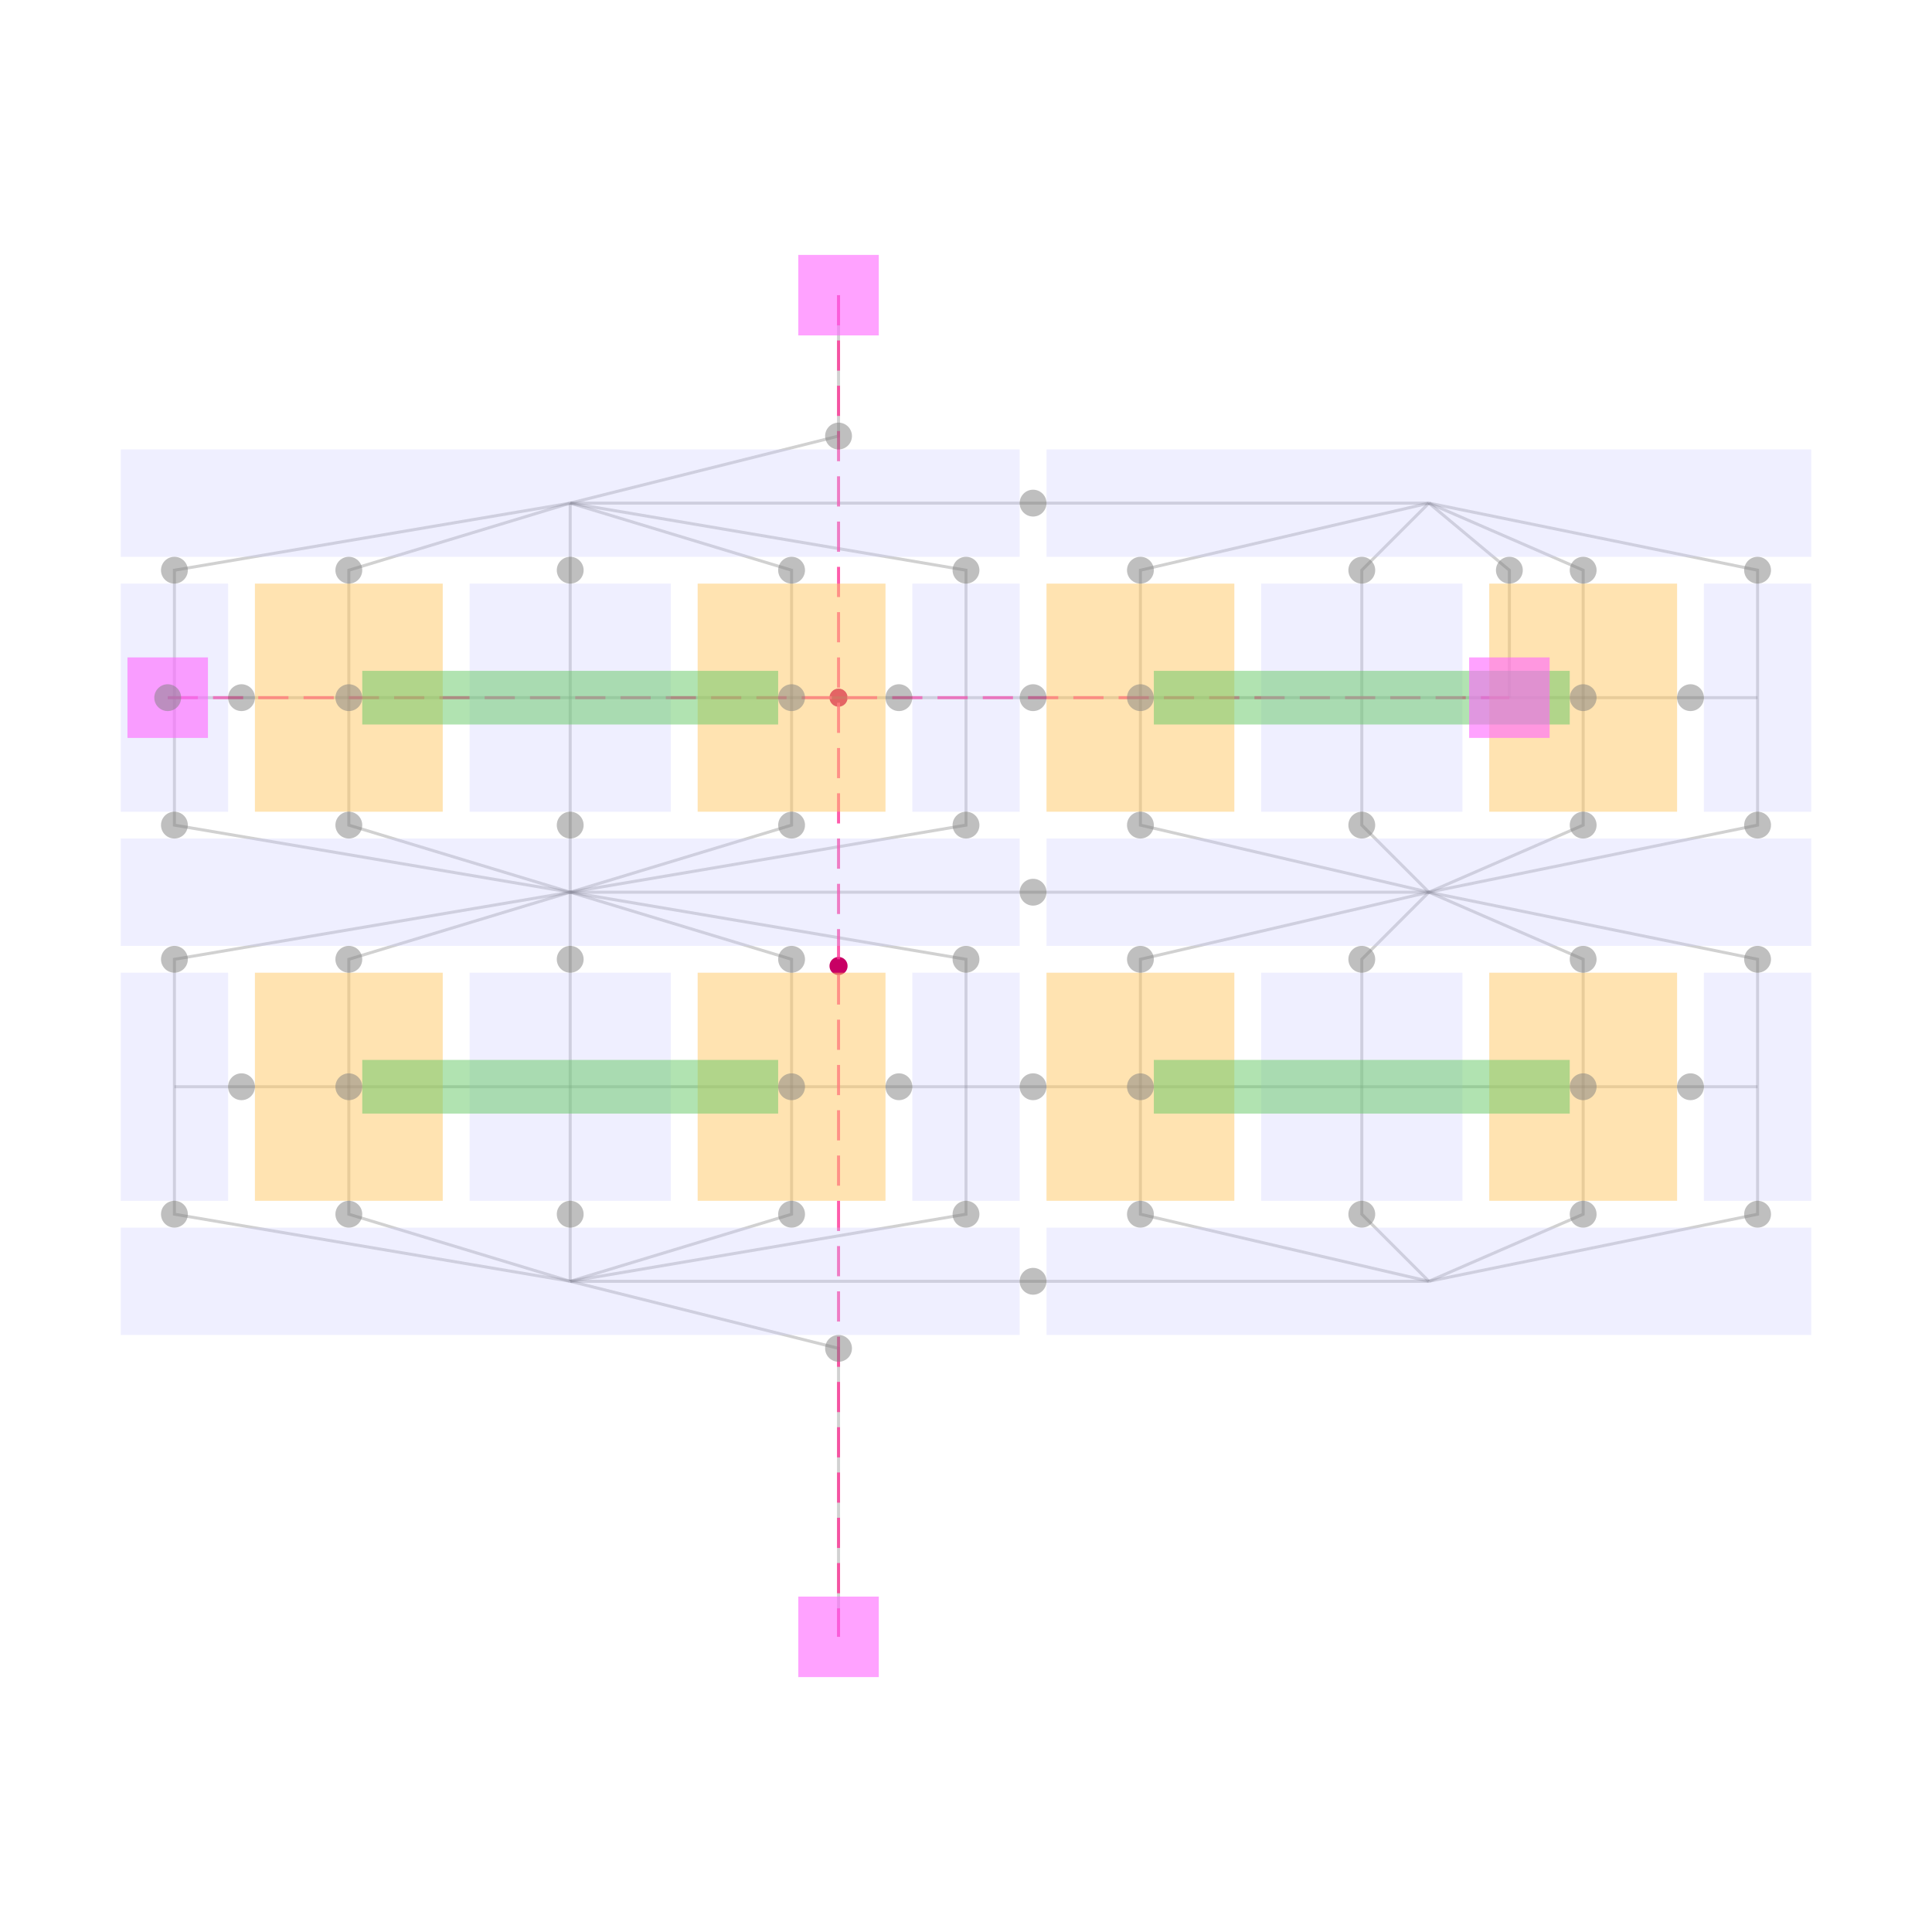
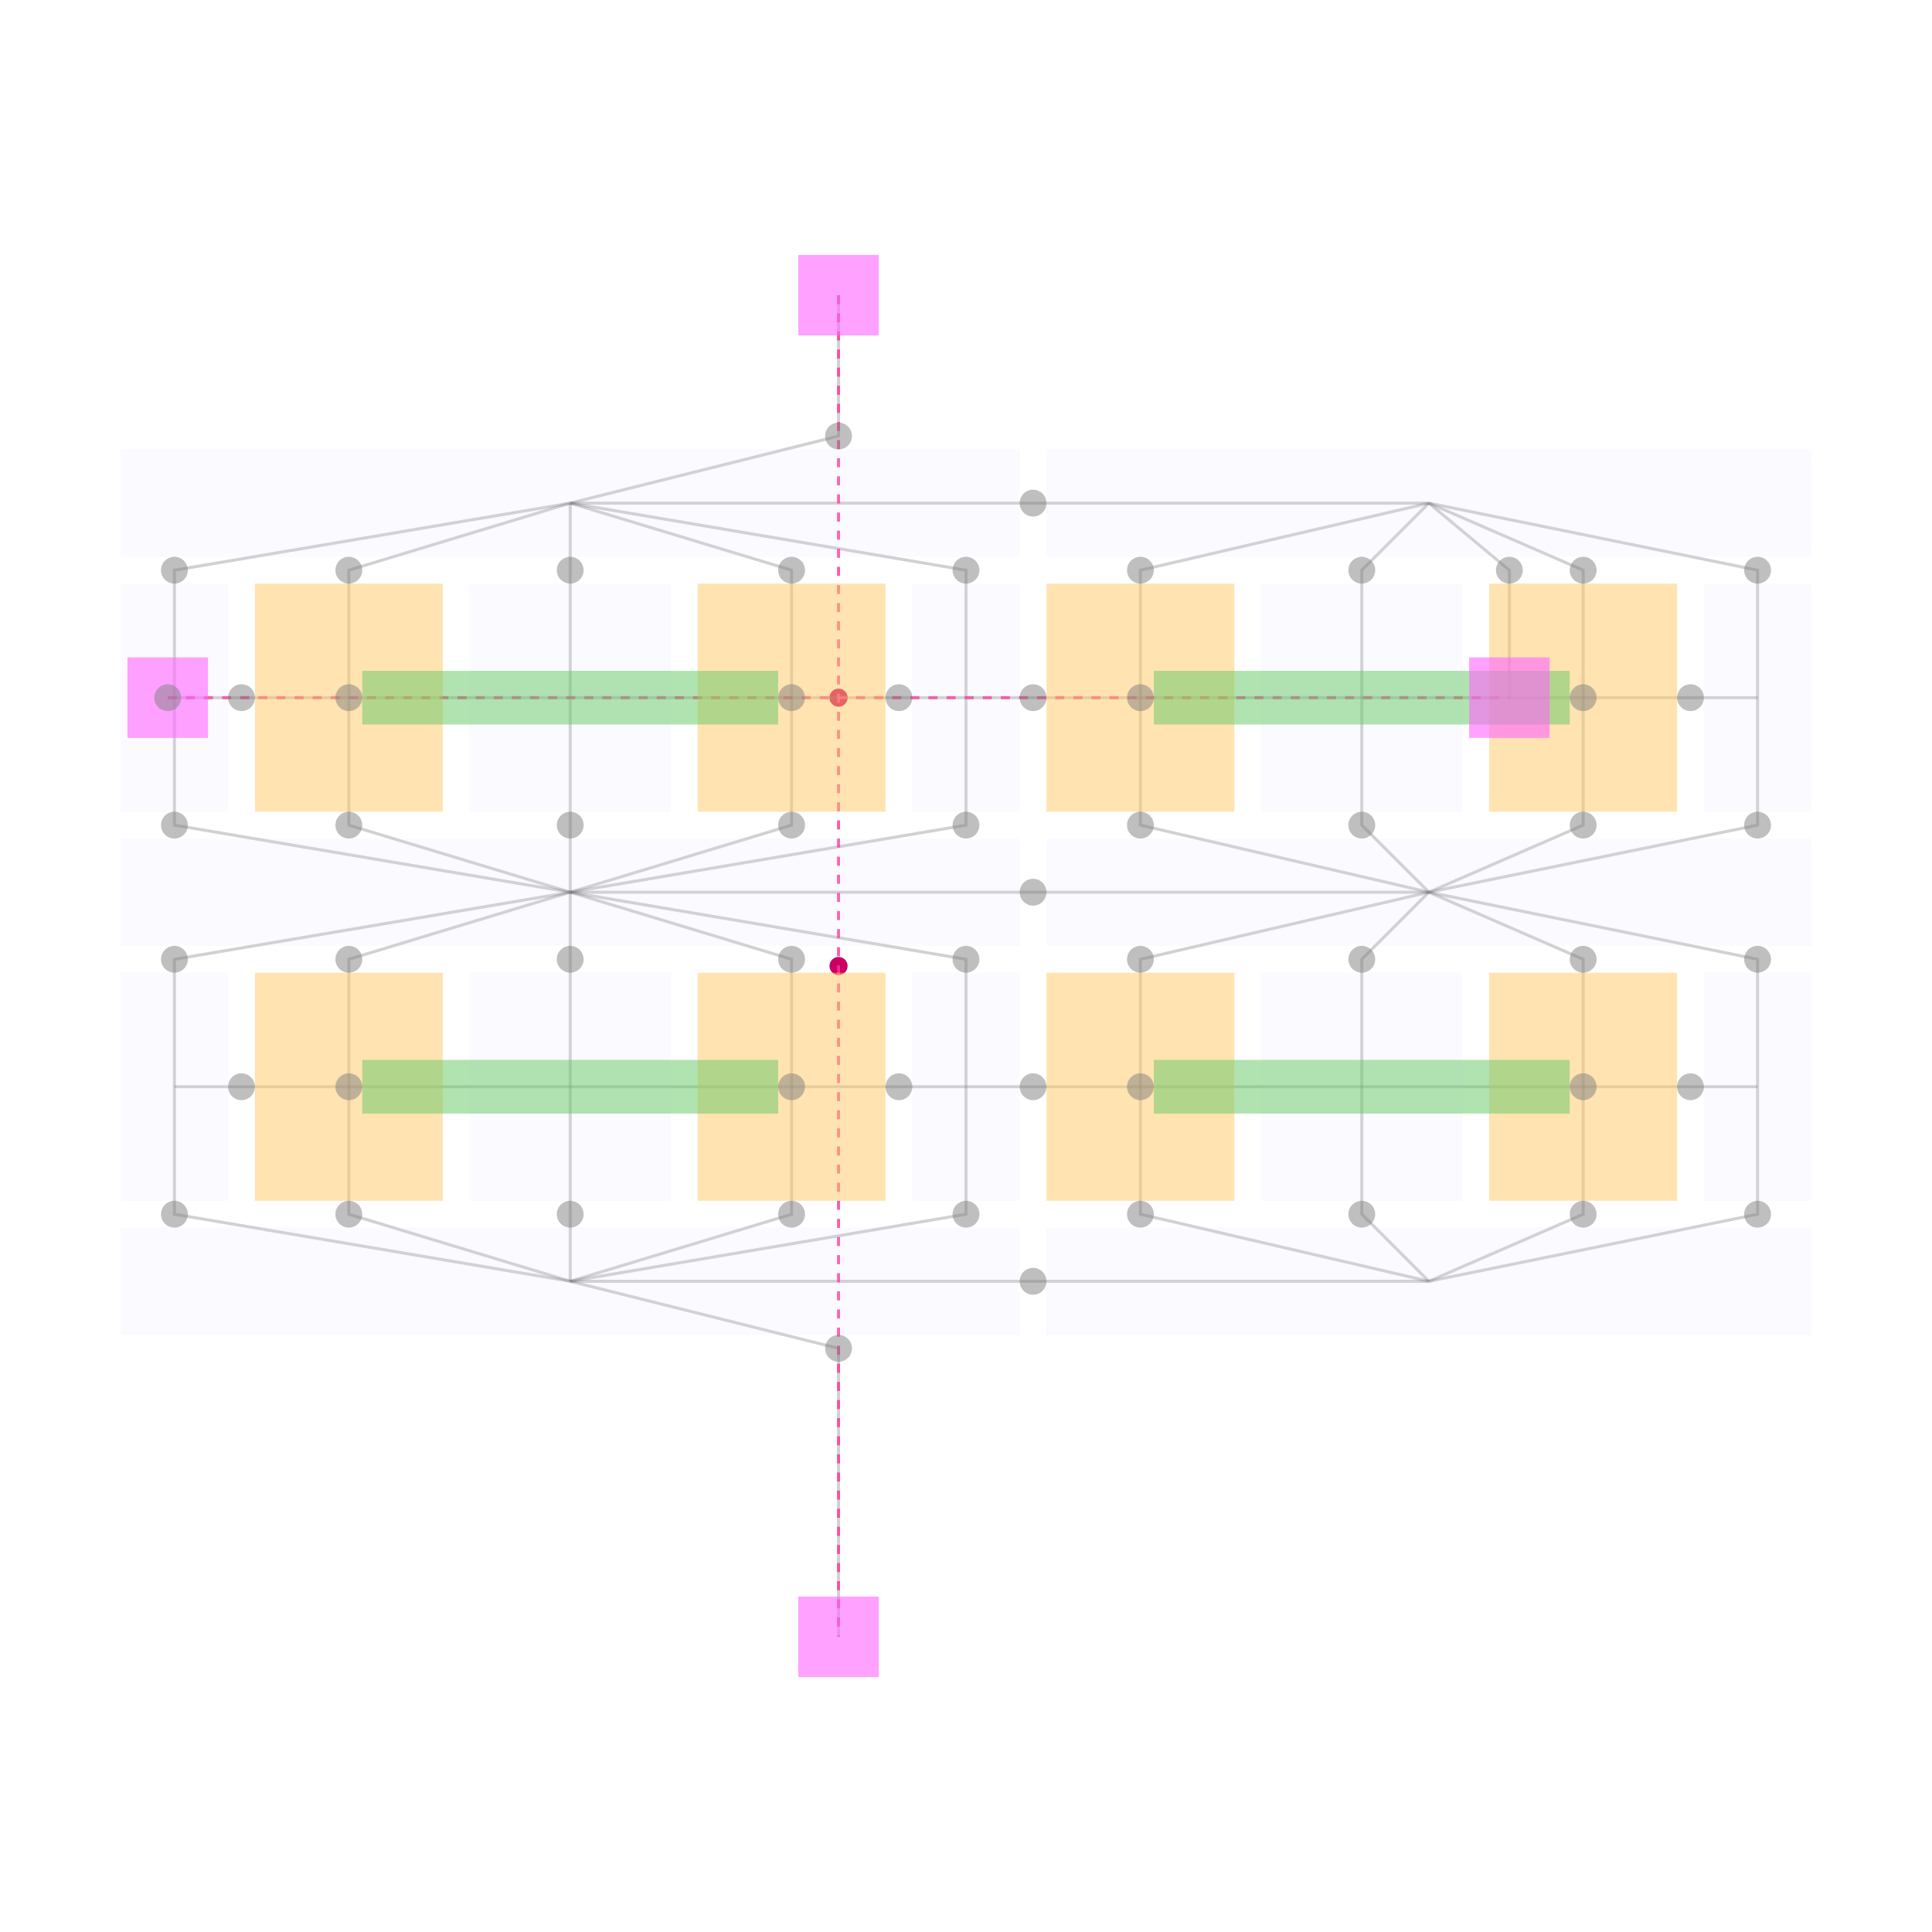
<svg xmlns="http://www.w3.org/2000/svg" width="640" height="640" viewBox="0 0 640 640">
  <rect width="100%" height="100%" fill="white" />
  <g>
    <circle data-type="point" data-label="conn1" data-x="1" data-y="0" cx="277.778" cy="231.111" r="3" fill="rgba(200, 0, 100, 1)" />
  </g>
  <g>
    <circle data-type="point" data-label="conn2" data-x="1" data-y="-1" cx="277.778" cy="320" r="3" fill="rgba(200, 0, 100, 1)" />
  </g>
  <g>
    <polyline data-points="0,0.725 -1.475,0.475 -1.475,0" data-type="line" data-label="" points="188.889,166.667 57.778,188.889 57.778,231.111" fill="none" stroke="rgba(100, 100, 100, 0.3)" stroke-width="1px" />
  </g>
  <g>
    <polyline data-points="0,0.725 1.475,0.475 1.475,0" data-type="line" data-label="" points="188.889,166.667 320,188.889 320,231.111" fill="none" stroke="rgba(100, 100, 100, 0.3)" stroke-width="1px" />
  </g>
  <g>
    <polyline data-points="0,0.725 -0.825,0.475 -0.825,0" data-type="line" data-label="" points="188.889,166.667 115.556,188.889 115.556,231.111" fill="none" stroke="rgba(100, 100, 100, 0.3)" stroke-width="1px" />
  </g>
  <g>
    <polyline data-points="0,0.725 0.825,0.475 0.825,0" data-type="line" data-label="" points="188.889,166.667 262.222,188.889 262.222,231.111" fill="none" stroke="rgba(100, 100, 100, 0.3)" stroke-width="1px" />
  </g>
  <g>
    <polyline data-points="0,0.725 0,0.475 0,0" data-type="line" data-label="" points="188.889,166.667 188.889,188.889 188.889,231.111" fill="none" stroke="rgba(100, 100, 100, 0.3)" stroke-width="1px" />
  </g>
  <g>
    <polyline data-points="0,-0.725 -1.475,-0.475 -1.475,0" data-type="line" data-label="" points="188.889,295.556 57.778,273.333 57.778,231.111" fill="none" stroke="rgba(100, 100, 100, 0.3)" stroke-width="1px" />
  </g>
  <g>
    <polyline data-points="0,-0.725 1.475,-0.475 1.475,0" data-type="line" data-label="" points="188.889,295.556 320,273.333 320,231.111" fill="none" stroke="rgba(100, 100, 100, 0.3)" stroke-width="1px" />
  </g>
  <g>
    <polyline data-points="0,-0.725 -0.825,-0.475 -0.825,0" data-type="line" data-label="" points="188.889,295.556 115.556,273.333 115.556,231.111" fill="none" stroke="rgba(100, 100, 100, 0.3)" stroke-width="1px" />
  </g>
  <g>
    <polyline data-points="0,-0.725 0.825,-0.475 0.825,0" data-type="line" data-label="" points="188.889,295.556 262.222,273.333 262.222,231.111" fill="none" stroke="rgba(100, 100, 100, 0.3)" stroke-width="1px" />
  </g>
  <g>
    <polyline data-points="0,-0.725 0,-0.475 0,0" data-type="line" data-label="" points="188.889,295.556 188.889,273.333 188.889,231.111" fill="none" stroke="rgba(100, 100, 100, 0.3)" stroke-width="1px" />
  </g>
  <g>
    <polyline data-points="-1.475,0 -1.225,0 -0.825,0" data-type="line" data-label="" points="57.778,231.111 80,231.111 115.556,231.111" fill="none" stroke="rgba(100, 100, 100, 0.3)" stroke-width="1px" />
  </g>
  <g>
    <polyline data-points="1.475,0 1.225,0 0.825,0" data-type="line" data-label="" points="320,231.111 297.778,231.111 262.222,231.111" fill="none" stroke="rgba(100, 100, 100, 0.3)" stroke-width="1px" />
  </g>
  <g>
    <polyline data-points="0,0 -0.825,0 -0.825,0" data-type="line" data-label="" points="188.889,231.111 115.556,231.111 115.556,231.111" fill="none" stroke="rgba(100, 100, 100, 0.3)" stroke-width="1px" />
  </g>
  <g>
    <polyline data-points="0,0 0.825,0 0.825,0" data-type="line" data-label="" points="188.889,231.111 262.222,231.111 262.222,231.111" fill="none" stroke="rgba(100, 100, 100, 0.3)" stroke-width="1px" />
  </g>
  <g>
    <polyline data-points="3.2,0.725 4.425000000000001,0.475 4.425000000000001,0" data-type="line" data-label="" points="473.333,166.667 582.222,188.889 582.222,231.111" fill="none" stroke="rgba(100, 100, 100, 0.3)" stroke-width="1px" />
  </g>
  <g>
    <polyline data-points="3.2,0.725 2.125,0.475 2.125,0" data-type="line" data-label="" points="473.333,166.667 377.778,188.889 377.778,231.111" fill="none" stroke="rgba(100, 100, 100, 0.3)" stroke-width="1px" />
  </g>
  <g>
    <polyline data-points="3.2,0.725 3.7750000000000004,0.475 3.7750000000000004,0" data-type="line" data-label="" points="473.333,166.667 524.444,188.889 524.444,231.111" fill="none" stroke="rgba(100, 100, 100, 0.3)" stroke-width="1px" />
  </g>
  <g>
    <polyline data-points="3.2,0.725 2.95,0.475 2.95,0" data-type="line" data-label="" points="473.333,166.667 451.111,188.889 451.111,231.111" fill="none" stroke="rgba(100, 100, 100, 0.3)" stroke-width="1px" />
  </g>
  <g>
    <polyline data-points="3.2,-0.725 4.425000000000001,-0.475 4.425000000000001,0" data-type="line" data-label="" points="473.333,295.556 582.222,273.333 582.222,231.111" fill="none" stroke="rgba(100, 100, 100, 0.3)" stroke-width="1px" />
  </g>
  <g>
    <polyline data-points="3.2,-0.725 2.125,-0.475 2.125,0" data-type="line" data-label="" points="473.333,295.556 377.778,273.333 377.778,231.111" fill="none" stroke="rgba(100, 100, 100, 0.3)" stroke-width="1px" />
  </g>
  <g>
    <polyline data-points="3.2,-0.725 3.7750000000000004,-0.475 3.7750000000000004,0" data-type="line" data-label="" points="473.333,295.556 524.444,273.333 524.444,231.111" fill="none" stroke="rgba(100, 100, 100, 0.3)" stroke-width="1px" />
  </g>
  <g>
    <polyline data-points="3.2,-0.725 2.95,-0.475 2.95,0" data-type="line" data-label="" points="473.333,295.556 451.111,273.333 451.111,231.111" fill="none" stroke="rgba(100, 100, 100, 0.3)" stroke-width="1px" />
  </g>
  <g>
    <polyline data-points="4.425000000000001,0 4.175000000000001,0 3.7750000000000004,0" data-type="line" data-label="" points="582.222,231.111 560,231.111 524.444,231.111" fill="none" stroke="rgba(100, 100, 100, 0.3)" stroke-width="1px" />
  </g>
  <g>
    <polyline data-points="2.95,0 2.125,0 2.125,0" data-type="line" data-label="" points="451.111,231.111 377.778,231.111 377.778,231.111" fill="none" stroke="rgba(100, 100, 100, 0.3)" stroke-width="1px" />
  </g>
  <g>
    <polyline data-points="2.95,0 3.7750000000000004,0 3.7750000000000004,0" data-type="line" data-label="" points="451.111,231.111 524.444,231.111 524.444,231.111" fill="none" stroke="rgba(100, 100, 100, 0.3)" stroke-width="1px" />
  </g>
  <g>
    <polyline data-points="1.475,0 1.725,0 2.125,0" data-type="line" data-label="" points="320,231.111 342.222,231.111 377.778,231.111" fill="none" stroke="rgba(100, 100, 100, 0.3)" stroke-width="1px" />
  </g>
  <g>
    <polyline data-points="0,0.725 1.725,0.725 3.2,0.725" data-type="line" data-label="" points="188.889,166.667 342.222,166.667 473.333,166.667" fill="none" stroke="rgba(100, 100, 100, 0.3)" stroke-width="1px" />
  </g>
  <g>
    <polyline data-points="0,-0.725 1.725,-0.725 3.2,-0.725" data-type="line" data-label="" points="188.889,295.556 342.222,295.556 473.333,295.556" fill="none" stroke="rgba(100, 100, 100, 0.3)" stroke-width="1px" />
  </g>
  <g>
    <polyline data-points="0,-2.175 -1.475,-1.9249999999999998 -1.475,-1.45" data-type="line" data-label="" points="188.889,424.444 57.778,402.222 57.778,360" fill="none" stroke="rgba(100, 100, 100, 0.3)" stroke-width="1px" />
  </g>
  <g>
    <polyline data-points="0,-2.175 1.475,-1.9249999999999998 1.475,-1.45" data-type="line" data-label="" points="188.889,424.444 320,402.222 320,360" fill="none" stroke="rgba(100, 100, 100, 0.3)" stroke-width="1px" />
  </g>
  <g>
    <polyline data-points="0,-2.175 -0.825,-1.9249999999999998 -0.825,-1.45" data-type="line" data-label="" points="188.889,424.444 115.556,402.222 115.556,360" fill="none" stroke="rgba(100, 100, 100, 0.3)" stroke-width="1px" />
  </g>
  <g>
    <polyline data-points="0,-2.175 0.825,-1.9249999999999998 0.825,-1.45" data-type="line" data-label="" points="188.889,424.444 262.222,402.222 262.222,360" fill="none" stroke="rgba(100, 100, 100, 0.3)" stroke-width="1px" />
  </g>
  <g>
    <polyline data-points="0,-2.175 0,-1.9249999999999998 0,-1.45" data-type="line" data-label="" points="188.889,424.444 188.889,402.222 188.889,360" fill="none" stroke="rgba(100, 100, 100, 0.3)" stroke-width="1px" />
  </g>
  <g>
    <polyline data-points="-1.475,-1.45 -1.225,-1.45 -0.825,-1.45" data-type="line" data-label="" points="57.778,360 80,360 115.556,360" fill="none" stroke="rgba(100, 100, 100, 0.3)" stroke-width="1px" />
  </g>
  <g>
    <polyline data-points="1.475,-1.45 1.225,-1.45 0.825,-1.45" data-type="line" data-label="" points="320,360 297.778,360 262.222,360" fill="none" stroke="rgba(100, 100, 100, 0.3)" stroke-width="1px" />
  </g>
  <g>
    <polyline data-points="0,-1.45 -0.825,-1.45 -0.825,-1.45" data-type="line" data-label="" points="188.889,360 115.556,360 115.556,360" fill="none" stroke="rgba(100, 100, 100, 0.3)" stroke-width="1px" />
  </g>
  <g>
    <polyline data-points="0,-1.45 0.825,-1.45 0.825,-1.45" data-type="line" data-label="" points="188.889,360 262.222,360 262.222,360" fill="none" stroke="rgba(100, 100, 100, 0.3)" stroke-width="1px" />
  </g>
  <g>
    <polyline data-points="0,-0.725 -1.475,-0.975 -1.475,-1.45" data-type="line" data-label="" points="188.889,295.556 57.778,317.778 57.778,360" fill="none" stroke="rgba(100, 100, 100, 0.3)" stroke-width="1px" />
  </g>
  <g>
    <polyline data-points="0,-0.725 -0.825,-0.975 -0.825,-1.45" data-type="line" data-label="" points="188.889,295.556 115.556,317.778 115.556,360" fill="none" stroke="rgba(100, 100, 100, 0.3)" stroke-width="1px" />
  </g>
  <g>
    <polyline data-points="0,-0.725 0,-0.975 0,-1.45" data-type="line" data-label="" points="188.889,295.556 188.889,317.778 188.889,360" fill="none" stroke="rgba(100, 100, 100, 0.3)" stroke-width="1px" />
  </g>
  <g>
    <polyline data-points="0,-0.725 0.825,-0.975 0.825,-1.45" data-type="line" data-label="" points="188.889,295.556 262.222,317.778 262.222,360" fill="none" stroke="rgba(100, 100, 100, 0.3)" stroke-width="1px" />
  </g>
  <g>
    <polyline data-points="0,-0.725 1.475,-0.975 1.475,-1.45" data-type="line" data-label="" points="188.889,295.556 320,317.778 320,360" fill="none" stroke="rgba(100, 100, 100, 0.3)" stroke-width="1px" />
  </g>
  <g>
    <polyline data-points="3.2,-2.175 4.425000000000001,-1.9249999999999998 4.425000000000001,-1.45" data-type="line" data-label="" points="473.333,424.444 582.222,402.222 582.222,360" fill="none" stroke="rgba(100, 100, 100, 0.3)" stroke-width="1px" />
  </g>
  <g>
    <polyline data-points="3.2,-2.175 2.125,-1.9249999999999998 2.125,-1.45" data-type="line" data-label="" points="473.333,424.444 377.778,402.222 377.778,360" fill="none" stroke="rgba(100, 100, 100, 0.3)" stroke-width="1px" />
  </g>
  <g>
    <polyline data-points="3.2,-2.175 3.7750000000000004,-1.9249999999999998 3.7750000000000004,-1.45" data-type="line" data-label="" points="473.333,424.444 524.444,402.222 524.444,360" fill="none" stroke="rgba(100, 100, 100, 0.3)" stroke-width="1px" />
  </g>
  <g>
    <polyline data-points="3.2,-2.175 2.95,-1.9249999999999998 2.95,-1.45" data-type="line" data-label="" points="473.333,424.444 451.111,402.222 451.111,360" fill="none" stroke="rgba(100, 100, 100, 0.3)" stroke-width="1px" />
  </g>
  <g>
    <polyline data-points="4.425000000000001,-1.45 4.175000000000001,-1.45 3.7750000000000004,-1.45" data-type="line" data-label="" points="582.222,360 560,360 524.444,360" fill="none" stroke="rgba(100, 100, 100, 0.3)" stroke-width="1px" />
  </g>
  <g>
    <polyline data-points="2.95,-1.45 2.125,-1.45 2.125,-1.45" data-type="line" data-label="" points="451.111,360 377.778,360 377.778,360" fill="none" stroke="rgba(100, 100, 100, 0.3)" stroke-width="1px" />
  </g>
  <g>
    <polyline data-points="2.95,-1.45 3.7750000000000004,-1.45 3.7750000000000004,-1.45" data-type="line" data-label="" points="451.111,360 524.444,360 524.444,360" fill="none" stroke="rgba(100, 100, 100, 0.3)" stroke-width="1px" />
  </g>
  <g>
    <polyline data-points="1.475,-1.45 1.725,-1.45 2.125,-1.45" data-type="line" data-label="" points="320,360 342.222,360 377.778,360" fill="none" stroke="rgba(100, 100, 100, 0.3)" stroke-width="1px" />
  </g>
  <g>
    <polyline data-points="0,-2.175 1.725,-2.175 3.2,-2.175" data-type="line" data-label="" points="188.889,424.444 342.222,424.444 473.333,424.444" fill="none" stroke="rgba(100, 100, 100, 0.3)" stroke-width="1px" />
  </g>
  <g>
    <polyline data-points="3.2,-0.725 2.125,-0.975 2.125,-1.45" data-type="line" data-label="" points="473.333,295.556 377.778,317.778 377.778,360" fill="none" stroke="rgba(100, 100, 100, 0.3)" stroke-width="1px" />
  </g>
  <g>
    <polyline data-points="3.2,-0.725 2.95,-0.975 2.95,-1.45" data-type="line" data-label="" points="473.333,295.556 451.111,317.778 451.111,360" fill="none" stroke="rgba(100, 100, 100, 0.3)" stroke-width="1px" />
  </g>
  <g>
    <polyline data-points="3.2,-0.725 3.7750000000000004,-0.975 3.7750000000000004,-1.45" data-type="line" data-label="" points="473.333,295.556 524.444,317.778 524.444,360" fill="none" stroke="rgba(100, 100, 100, 0.3)" stroke-width="1px" />
  </g>
  <g>
    <polyline data-points="3.2,-0.725 4.425000000000001,-0.975 4.425000000000001,-1.45" data-type="line" data-label="" points="473.333,295.556 582.222,317.778 582.222,360" fill="none" stroke="rgba(100, 100, 100, 0.3)" stroke-width="1px" />
  </g>
  <g>
    <polyline data-points="-1.5,0 -1.5,0 -1.475,0" data-type="line" data-label="" points="55.556,231.111 55.556,231.111 57.778,231.111" fill="none" stroke="rgba(100, 100, 100, 0.3)" stroke-width="1px" />
  </g>
  <g>
    <polyline data-points="3.5,0 3.5,0.475 3.2,0.725" data-type="line" data-label="" points="500,231.111 500,188.889 473.333,166.667" fill="none" stroke="rgba(100, 100, 100, 0.3)" stroke-width="1px" />
  </g>
  <g>
    <polyline data-points="1,1.5 1,0.975 0,0.725" data-type="line" data-label="" points="277.778,97.778 277.778,144.444 188.889,166.667" fill="none" stroke="rgba(100, 100, 100, 0.3)" stroke-width="1px" />
  </g>
  <g>
    <polyline data-points="1,-3.5 1,-2.425 0,-2.175" data-type="line" data-label="" points="277.778,542.222 277.778,446.667 188.889,424.444" fill="none" stroke="rgba(100, 100, 100, 0.3)" stroke-width="1px" />
  </g>
  <g>
-     <polyline data-points="-1.5,0 3.5,0" data-type="line" data-label="" points="55.556,231.111 500,231.111" fill="none" stroke="rgba(255, 50, 150, 0.8)" stroke-width="1px" stroke-dasharray="10 5" />
-   </g>
-   <g>
-     <polyline data-points="1,1.5 1,-3.5" data-type="line" data-label="" points="277.778,97.778 277.778,542.222" fill="none" stroke="rgba(255, 50, 150, 0.8)" stroke-width="1px" stroke-dasharray="10 5" />
+     <polyline data-points="-1.5,0 3.5,0" data-type="line" data-label="" points="55.556,231.111 500,231.111" fill="none" stroke="rgba(255, 50, 150, 0.8)" stroke-width="1px" stroke-dasharray="3 3" />
+   </g>
+   <g>
+     <polyline data-points="1,1.5 1,-3.5" data-type="line" data-label="" points="277.778,97.778 277.778,542.222" fill="none" stroke="rgba(255, 50, 150, 0.8)" stroke-width="1px" stroke-dasharray="3 3" />
  </g>
  <g>
    <rect data-type="rect" data-label="" data-x="-0.825" data-y="0" x="84.444" y="193.333" width="62.222" height="75.556" fill="rgba(255, 200, 100, 0.5)" stroke="black" stroke-width="0.011" />
  </g>
  <g>
    <rect data-type="rect" data-label="" data-x="0.825" data-y="0" x="231.111" y="193.333" width="62.222" height="75.556" fill="rgba(255, 200, 100, 0.5)" stroke="black" stroke-width="0.011" />
  </g>
  <g>
-     <rect data-type="rect" data-label="" data-x="0" data-y="0" x="155.556" y="193.333" width="66.667" height="75.556" fill="rgba(200, 200, 255, 0.3)" stroke="black" stroke-width="0.011" />
+     <rect data-type="rect" data-label="" data-x="0" data-y="0" x="155.556" y="193.333" width="66.667" height="75.556" fill="rgba(200, 200, 255, 0.1)" stroke="black" stroke-width="0.011" />
  </g>
  <g>
    <rect data-type="rect" data-label="" data-x="0" data-y="0" x="120" y="222.222" width="137.778" height="17.778" fill="rgba(100, 200, 100, 0.5)" stroke="black" stroke-width="0.011" />
  </g>
  <g>
-     <rect data-type="rect" data-label="" data-x="0" data-y="0.725" x="40" y="148.889" width="297.778" height="35.556" fill="rgba(200, 200, 255, 0.3)" stroke="black" stroke-width="0.011" />
-   </g>
-   <g>
-     <rect data-type="rect" data-label="" data-x="0" data-y="-0.725" x="40" y="277.778" width="297.778" height="35.556" fill="rgba(200, 200, 255, 0.3)" stroke="black" stroke-width="0.011" />
-   </g>
-   <g>
-     <rect data-type="rect" data-label="" data-x="-1.475" data-y="0" x="40" y="193.333" width="35.556" height="75.556" fill="rgba(200, 200, 255, 0.3)" stroke="black" stroke-width="0.011" />
-   </g>
-   <g>
-     <rect data-type="rect" data-label="" data-x="1.475" data-y="0" x="302.222" y="193.333" width="35.556" height="75.556" fill="rgba(200, 200, 255, 0.3)" stroke="black" stroke-width="0.011" />
+     <rect data-type="rect" data-label="" data-x="0" data-y="0.725" x="40" y="148.889" width="297.778" height="35.556" fill="rgba(200, 200, 255, 0.1)" stroke="black" stroke-width="0.011" />
+   </g>
+   <g>
+     <rect data-type="rect" data-label="" data-x="0" data-y="-0.725" x="40" y="277.778" width="297.778" height="35.556" fill="rgba(200, 200, 255, 0.1)" stroke="black" stroke-width="0.011" />
+   </g>
+   <g>
+     <rect data-type="rect" data-label="" data-x="-1.475" data-y="0" x="40" y="193.333" width="35.556" height="75.556" fill="rgba(200, 200, 255, 0.1)" stroke="black" stroke-width="0.011" />
+   </g>
+   <g>
+     <rect data-type="rect" data-label="" data-x="1.475" data-y="0" x="302.222" y="193.333" width="35.556" height="75.556" fill="rgba(200, 200, 255, 0.1)" stroke="black" stroke-width="0.011" />
  </g>
  <g>
    <rect data-type="rect" data-label="" data-x="2.125" data-y="0" x="346.667" y="193.333" width="62.222" height="75.556" fill="rgba(255, 200, 100, 0.5)" stroke="black" stroke-width="0.011" />
  </g>
  <g>
    <rect data-type="rect" data-label="" data-x="3.7750000000000004" data-y="0" x="493.333" y="193.333" width="62.222" height="75.556" fill="rgba(255, 200, 100, 0.5)" stroke="black" stroke-width="0.011" />
  </g>
  <g>
-     <rect data-type="rect" data-label="" data-x="2.95" data-y="0" x="417.778" y="193.333" width="66.667" height="75.556" fill="rgba(200, 200, 255, 0.3)" stroke="black" stroke-width="0.011" />
+     <rect data-type="rect" data-label="" data-x="2.95" data-y="0" x="417.778" y="193.333" width="66.667" height="75.556" fill="rgba(200, 200, 255, 0.1)" stroke="black" stroke-width="0.011" />
  </g>
  <g>
    <rect data-type="rect" data-label="" data-x="2.95" data-y="0" x="382.222" y="222.222" width="137.778" height="17.778" fill="rgba(100, 200, 100, 0.5)" stroke="black" stroke-width="0.011" />
  </g>
  <g>
-     <rect data-type="rect" data-label="" data-x="3.2" data-y="0.725" x="346.667" y="148.889" width="253.333" height="35.556" fill="rgba(200, 200, 255, 0.3)" stroke="black" stroke-width="0.011" />
-   </g>
-   <g>
-     <rect data-type="rect" data-label="" data-x="3.2" data-y="-0.725" x="346.667" y="277.778" width="253.333" height="35.556" fill="rgba(200, 200, 255, 0.3)" stroke="black" stroke-width="0.011" />
-   </g>
-   <g>
-     <rect data-type="rect" data-label="" data-x="4.425000000000001" data-y="0" x="564.444" y="193.333" width="35.556" height="75.556" fill="rgba(200, 200, 255, 0.3)" stroke="black" stroke-width="0.011" />
+     <rect data-type="rect" data-label="" data-x="3.2" data-y="0.725" x="346.667" y="148.889" width="253.333" height="35.556" fill="rgba(200, 200, 255, 0.1)" stroke="black" stroke-width="0.011" />
+   </g>
+   <g>
+     <rect data-type="rect" data-label="" data-x="3.2" data-y="-0.725" x="346.667" y="277.778" width="253.333" height="35.556" fill="rgba(200, 200, 255, 0.1)" stroke="black" stroke-width="0.011" />
+   </g>
+   <g>
+     <rect data-type="rect" data-label="" data-x="4.425000000000001" data-y="0" x="564.444" y="193.333" width="35.556" height="75.556" fill="rgba(200, 200, 255, 0.1)" stroke="black" stroke-width="0.011" />
  </g>
  <g>
    <rect data-type="rect" data-label="" data-x="-0.825" data-y="-1.45" x="84.444" y="322.222" width="62.222" height="75.556" fill="rgba(255, 200, 100, 0.5)" stroke="black" stroke-width="0.011" />
  </g>
  <g>
    <rect data-type="rect" data-label="" data-x="0.825" data-y="-1.45" x="231.111" y="322.222" width="62.222" height="75.556" fill="rgba(255, 200, 100, 0.5)" stroke="black" stroke-width="0.011" />
  </g>
  <g>
-     <rect data-type="rect" data-label="" data-x="0" data-y="-1.45" x="155.556" y="322.222" width="66.667" height="75.556" fill="rgba(200, 200, 255, 0.3)" stroke="black" stroke-width="0.011" />
+     <rect data-type="rect" data-label="" data-x="0" data-y="-1.45" x="155.556" y="322.222" width="66.667" height="75.556" fill="rgba(200, 200, 255, 0.1)" stroke="black" stroke-width="0.011" />
  </g>
  <g>
    <rect data-type="rect" data-label="" data-x="0" data-y="-1.45" x="120" y="351.111" width="137.778" height="17.778" fill="rgba(100, 200, 100, 0.5)" stroke="black" stroke-width="0.011" />
  </g>
  <g>
-     <rect data-type="rect" data-label="" data-x="0" data-y="-2.175" x="40" y="406.667" width="297.778" height="35.556" fill="rgba(200, 200, 255, 0.3)" stroke="black" stroke-width="0.011" />
-   </g>
-   <g>
-     <rect data-type="rect" data-label="" data-x="-1.475" data-y="-1.45" x="40" y="322.222" width="35.556" height="75.556" fill="rgba(200, 200, 255, 0.3)" stroke="black" stroke-width="0.011" />
-   </g>
-   <g>
-     <rect data-type="rect" data-label="" data-x="1.475" data-y="-1.45" x="302.222" y="322.222" width="35.556" height="75.556" fill="rgba(200, 200, 255, 0.3)" stroke="black" stroke-width="0.011" />
+     <rect data-type="rect" data-label="" data-x="0" data-y="-2.175" x="40" y="406.667" width="297.778" height="35.556" fill="rgba(200, 200, 255, 0.1)" stroke="black" stroke-width="0.011" />
+   </g>
+   <g>
+     <rect data-type="rect" data-label="" data-x="-1.475" data-y="-1.45" x="40" y="322.222" width="35.556" height="75.556" fill="rgba(200, 200, 255, 0.1)" stroke="black" stroke-width="0.011" />
+   </g>
+   <g>
+     <rect data-type="rect" data-label="" data-x="1.475" data-y="-1.45" x="302.222" y="322.222" width="35.556" height="75.556" fill="rgba(200, 200, 255, 0.1)" stroke="black" stroke-width="0.011" />
  </g>
  <g>
    <rect data-type="rect" data-label="" data-x="2.125" data-y="-1.45" x="346.667" y="322.222" width="62.222" height="75.556" fill="rgba(255, 200, 100, 0.5)" stroke="black" stroke-width="0.011" />
  </g>
  <g>
    <rect data-type="rect" data-label="" data-x="3.7750000000000004" data-y="-1.45" x="493.333" y="322.222" width="62.222" height="75.556" fill="rgba(255, 200, 100, 0.5)" stroke="black" stroke-width="0.011" />
  </g>
  <g>
-     <rect data-type="rect" data-label="" data-x="2.95" data-y="-1.45" x="417.778" y="322.222" width="66.667" height="75.556" fill="rgba(200, 200, 255, 0.3)" stroke="black" stroke-width="0.011" />
+     <rect data-type="rect" data-label="" data-x="2.95" data-y="-1.45" x="417.778" y="322.222" width="66.667" height="75.556" fill="rgba(200, 200, 255, 0.1)" stroke="black" stroke-width="0.011" />
  </g>
  <g>
    <rect data-type="rect" data-label="" data-x="2.95" data-y="-1.45" x="382.222" y="351.111" width="137.778" height="17.778" fill="rgba(100, 200, 100, 0.5)" stroke="black" stroke-width="0.011" />
  </g>
  <g>
-     <rect data-type="rect" data-label="" data-x="3.2" data-y="-2.175" x="346.667" y="406.667" width="253.333" height="35.556" fill="rgba(200, 200, 255, 0.3)" stroke="black" stroke-width="0.011" />
-   </g>
-   <g>
-     <rect data-type="rect" data-label="" data-x="4.425000000000001" data-y="-1.45" x="564.444" y="322.222" width="35.556" height="75.556" fill="rgba(200, 200, 255, 0.3)" stroke="black" stroke-width="0.011" />
+     <rect data-type="rect" data-label="" data-x="3.2" data-y="-2.175" x="346.667" y="406.667" width="253.333" height="35.556" fill="rgba(200, 200, 255, 0.1)" stroke="black" stroke-width="0.011" />
+   </g>
+   <g>
+     <rect data-type="rect" data-label="" data-x="4.425000000000001" data-y="-1.45" x="564.444" y="322.222" width="35.556" height="75.556" fill="rgba(200, 200, 255, 0.1)" stroke="black" stroke-width="0.011" />
  </g>
  <g>
    <rect data-type="rect" data-label="" data-x="-1.5" data-y="0" x="42.222" y="217.778" width="26.667" height="26.667" fill="rgba(255, 100, 255, 0.6)" stroke="black" stroke-width="0.011" />
  </g>
  <g>
    <rect data-type="rect" data-label="" data-x="3.5" data-y="0" x="486.667" y="217.778" width="26.667" height="26.667" fill="rgba(255, 100, 255, 0.6)" stroke="black" stroke-width="0.011" />
  </g>
  <g>
    <rect data-type="rect" data-label="" data-x="1" data-y="1.5" x="264.444" y="84.444" width="26.667" height="26.667" fill="rgba(255, 100, 255, 0.6)" stroke="black" stroke-width="0.011" />
  </g>
  <g>
    <rect data-type="rect" data-label="" data-x="1" data-y="-3.5" x="264.444" y="528.889" width="26.667" height="26.667" fill="rgba(255, 100, 255, 0.6)" stroke="black" stroke-width="0.011" />
  </g>
  <circle data-type="circle" data-label="" data-x="-1.475" data-y="0.475" cx="57.778" cy="188.889" r="4.444" fill="rgba(128, 128, 128, 0.5)" stroke="black" stroke-width="0.011" />
  <circle data-type="circle" data-label="" data-x="1.475" data-y="0.475" cx="320" cy="188.889" r="4.444" fill="rgba(128, 128, 128, 0.5)" stroke="black" stroke-width="0.011" />
  <circle data-type="circle" data-label="" data-x="-0.825" data-y="0.475" cx="115.556" cy="188.889" r="4.444" fill="rgba(128, 128, 128, 0.5)" stroke="black" stroke-width="0.011" />
  <circle data-type="circle" data-label="" data-x="0.825" data-y="0.475" cx="262.222" cy="188.889" r="4.444" fill="rgba(128, 128, 128, 0.5)" stroke="black" stroke-width="0.011" />
  <circle data-type="circle" data-label="" data-x="0" data-y="0.475" cx="188.889" cy="188.889" r="4.444" fill="rgba(128, 128, 128, 0.5)" stroke="black" stroke-width="0.011" />
  <circle data-type="circle" data-label="" data-x="-1.475" data-y="-0.475" cx="57.778" cy="273.333" r="4.444" fill="rgba(128, 128, 128, 0.5)" stroke="black" stroke-width="0.011" />
  <circle data-type="circle" data-label="" data-x="1.475" data-y="-0.475" cx="320" cy="273.333" r="4.444" fill="rgba(128, 128, 128, 0.5)" stroke="black" stroke-width="0.011" />
  <circle data-type="circle" data-label="" data-x="-0.825" data-y="-0.475" cx="115.556" cy="273.333" r="4.444" fill="rgba(128, 128, 128, 0.5)" stroke="black" stroke-width="0.011" />
  <circle data-type="circle" data-label="" data-x="0.825" data-y="-0.475" cx="262.222" cy="273.333" r="4.444" fill="rgba(128, 128, 128, 0.5)" stroke="black" stroke-width="0.011" />
  <circle data-type="circle" data-label="" data-x="0" data-y="-0.475" cx="188.889" cy="273.333" r="4.444" fill="rgba(128, 128, 128, 0.5)" stroke="black" stroke-width="0.011" />
  <circle data-type="circle" data-label="" data-x="-1.225" data-y="0" cx="80" cy="231.111" r="4.444" fill="rgba(128, 128, 128, 0.5)" stroke="black" stroke-width="0.011" />
  <circle data-type="circle" data-label="" data-x="1.225" data-y="0" cx="297.778" cy="231.111" r="4.444" fill="rgba(128, 128, 128, 0.5)" stroke="black" stroke-width="0.011" />
  <circle data-type="circle" data-label="" data-x="-0.825" data-y="0" cx="115.556" cy="231.111" r="4.444" fill="rgba(128, 128, 128, 0.5)" stroke="black" stroke-width="0.011" />
  <circle data-type="circle" data-label="" data-x="0.825" data-y="0" cx="262.222" cy="231.111" r="4.444" fill="rgba(128, 128, 128, 0.5)" stroke="black" stroke-width="0.011" />
  <circle data-type="circle" data-label="" data-x="4.425000000000001" data-y="0.475" cx="582.222" cy="188.889" r="4.444" fill="rgba(128, 128, 128, 0.5)" stroke="black" stroke-width="0.011" />
  <circle data-type="circle" data-label="" data-x="2.125" data-y="0.475" cx="377.778" cy="188.889" r="4.444" fill="rgba(128, 128, 128, 0.5)" stroke="black" stroke-width="0.011" />
  <circle data-type="circle" data-label="" data-x="3.7750000000000004" data-y="0.475" cx="524.444" cy="188.889" r="4.444" fill="rgba(128, 128, 128, 0.5)" stroke="black" stroke-width="0.011" />
  <circle data-type="circle" data-label="" data-x="2.95" data-y="0.475" cx="451.111" cy="188.889" r="4.444" fill="rgba(128, 128, 128, 0.5)" stroke="black" stroke-width="0.011" />
  <circle data-type="circle" data-label="" data-x="4.425000000000001" data-y="-0.475" cx="582.222" cy="273.333" r="4.444" fill="rgba(128, 128, 128, 0.5)" stroke="black" stroke-width="0.011" />
  <circle data-type="circle" data-label="" data-x="2.125" data-y="-0.475" cx="377.778" cy="273.333" r="4.444" fill="rgba(128, 128, 128, 0.5)" stroke="black" stroke-width="0.011" />
  <circle data-type="circle" data-label="" data-x="3.7750000000000004" data-y="-0.475" cx="524.444" cy="273.333" r="4.444" fill="rgba(128, 128, 128, 0.5)" stroke="black" stroke-width="0.011" />
  <circle data-type="circle" data-label="" data-x="2.95" data-y="-0.475" cx="451.111" cy="273.333" r="4.444" fill="rgba(128, 128, 128, 0.5)" stroke="black" stroke-width="0.011" />
  <circle data-type="circle" data-label="" data-x="4.175000000000001" data-y="0" cx="560" cy="231.111" r="4.444" fill="rgba(128, 128, 128, 0.5)" stroke="black" stroke-width="0.011" />
  <circle data-type="circle" data-label="" data-x="2.125" data-y="0" cx="377.778" cy="231.111" r="4.444" fill="rgba(128, 128, 128, 0.5)" stroke="black" stroke-width="0.011" />
  <circle data-type="circle" data-label="" data-x="3.7750000000000004" data-y="0" cx="524.444" cy="231.111" r="4.444" fill="rgba(128, 128, 128, 0.5)" stroke="black" stroke-width="0.011" />
  <circle data-type="circle" data-label="" data-x="1.725" data-y="0" cx="342.222" cy="231.111" r="4.444" fill="rgba(128, 128, 128, 0.5)" stroke="black" stroke-width="0.011" />
  <circle data-type="circle" data-label="" data-x="1.725" data-y="0.725" cx="342.222" cy="166.667" r="4.444" fill="rgba(128, 128, 128, 0.5)" stroke="black" stroke-width="0.011" />
  <circle data-type="circle" data-label="" data-x="1.725" data-y="-0.725" cx="342.222" cy="295.556" r="4.444" fill="rgba(128, 128, 128, 0.5)" stroke="black" stroke-width="0.011" />
  <circle data-type="circle" data-label="" data-x="-1.475" data-y="-1.9249999999999998" cx="57.778" cy="402.222" r="4.444" fill="rgba(128, 128, 128, 0.5)" stroke="black" stroke-width="0.011" />
  <circle data-type="circle" data-label="" data-x="1.475" data-y="-1.9249999999999998" cx="320" cy="402.222" r="4.444" fill="rgba(128, 128, 128, 0.5)" stroke="black" stroke-width="0.011" />
  <circle data-type="circle" data-label="" data-x="-0.825" data-y="-1.9249999999999998" cx="115.556" cy="402.222" r="4.444" fill="rgba(128, 128, 128, 0.5)" stroke="black" stroke-width="0.011" />
  <circle data-type="circle" data-label="" data-x="0.825" data-y="-1.9249999999999998" cx="262.222" cy="402.222" r="4.444" fill="rgba(128, 128, 128, 0.5)" stroke="black" stroke-width="0.011" />
  <circle data-type="circle" data-label="" data-x="0" data-y="-1.9249999999999998" cx="188.889" cy="402.222" r="4.444" fill="rgba(128, 128, 128, 0.5)" stroke="black" stroke-width="0.011" />
  <circle data-type="circle" data-label="" data-x="-1.225" data-y="-1.45" cx="80" cy="360" r="4.444" fill="rgba(128, 128, 128, 0.5)" stroke="black" stroke-width="0.011" />
  <circle data-type="circle" data-label="" data-x="1.225" data-y="-1.45" cx="297.778" cy="360" r="4.444" fill="rgba(128, 128, 128, 0.5)" stroke="black" stroke-width="0.011" />
  <circle data-type="circle" data-label="" data-x="-0.825" data-y="-1.45" cx="115.556" cy="360" r="4.444" fill="rgba(128, 128, 128, 0.5)" stroke="black" stroke-width="0.011" />
  <circle data-type="circle" data-label="" data-x="0.825" data-y="-1.45" cx="262.222" cy="360" r="4.444" fill="rgba(128, 128, 128, 0.5)" stroke="black" stroke-width="0.011" />
  <circle data-type="circle" data-label="" data-x="-1.475" data-y="-0.975" cx="57.778" cy="317.778" r="4.444" fill="rgba(128, 128, 128, 0.5)" stroke="black" stroke-width="0.011" />
  <circle data-type="circle" data-label="" data-x="-0.825" data-y="-0.975" cx="115.556" cy="317.778" r="4.444" fill="rgba(128, 128, 128, 0.5)" stroke="black" stroke-width="0.011" />
  <circle data-type="circle" data-label="" data-x="0" data-y="-0.975" cx="188.889" cy="317.778" r="4.444" fill="rgba(128, 128, 128, 0.5)" stroke="black" stroke-width="0.011" />
  <circle data-type="circle" data-label="" data-x="0.825" data-y="-0.975" cx="262.222" cy="317.778" r="4.444" fill="rgba(128, 128, 128, 0.5)" stroke="black" stroke-width="0.011" />
  <circle data-type="circle" data-label="" data-x="1.475" data-y="-0.975" cx="320" cy="317.778" r="4.444" fill="rgba(128, 128, 128, 0.5)" stroke="black" stroke-width="0.011" />
  <circle data-type="circle" data-label="" data-x="4.425000000000001" data-y="-1.9249999999999998" cx="582.222" cy="402.222" r="4.444" fill="rgba(128, 128, 128, 0.5)" stroke="black" stroke-width="0.011" />
  <circle data-type="circle" data-label="" data-x="2.125" data-y="-1.9249999999999998" cx="377.778" cy="402.222" r="4.444" fill="rgba(128, 128, 128, 0.5)" stroke="black" stroke-width="0.011" />
  <circle data-type="circle" data-label="" data-x="3.7750000000000004" data-y="-1.9249999999999998" cx="524.444" cy="402.222" r="4.444" fill="rgba(128, 128, 128, 0.5)" stroke="black" stroke-width="0.011" />
  <circle data-type="circle" data-label="" data-x="2.95" data-y="-1.9249999999999998" cx="451.111" cy="402.222" r="4.444" fill="rgba(128, 128, 128, 0.5)" stroke="black" stroke-width="0.011" />
  <circle data-type="circle" data-label="" data-x="4.175000000000001" data-y="-1.45" cx="560" cy="360" r="4.444" fill="rgba(128, 128, 128, 0.5)" stroke="black" stroke-width="0.011" />
  <circle data-type="circle" data-label="" data-x="2.125" data-y="-1.45" cx="377.778" cy="360" r="4.444" fill="rgba(128, 128, 128, 0.5)" stroke="black" stroke-width="0.011" />
  <circle data-type="circle" data-label="" data-x="3.7750000000000004" data-y="-1.45" cx="524.444" cy="360" r="4.444" fill="rgba(128, 128, 128, 0.5)" stroke="black" stroke-width="0.011" />
  <circle data-type="circle" data-label="" data-x="1.725" data-y="-1.45" cx="342.222" cy="360" r="4.444" fill="rgba(128, 128, 128, 0.5)" stroke="black" stroke-width="0.011" />
  <circle data-type="circle" data-label="" data-x="1.725" data-y="-2.175" cx="342.222" cy="424.444" r="4.444" fill="rgba(128, 128, 128, 0.5)" stroke="black" stroke-width="0.011" />
  <circle data-type="circle" data-label="" data-x="2.125" data-y="-0.975" cx="377.778" cy="317.778" r="4.444" fill="rgba(128, 128, 128, 0.5)" stroke="black" stroke-width="0.011" />
  <circle data-type="circle" data-label="" data-x="2.95" data-y="-0.975" cx="451.111" cy="317.778" r="4.444" fill="rgba(128, 128, 128, 0.5)" stroke="black" stroke-width="0.011" />
  <circle data-type="circle" data-label="" data-x="3.7750000000000004" data-y="-0.975" cx="524.444" cy="317.778" r="4.444" fill="rgba(128, 128, 128, 0.5)" stroke="black" stroke-width="0.011" />
  <circle data-type="circle" data-label="" data-x="4.425000000000001" data-y="-0.975" cx="582.222" cy="317.778" r="4.444" fill="rgba(128, 128, 128, 0.5)" stroke="black" stroke-width="0.011" />
  <circle data-type="circle" data-label="" data-x="-1.5" data-y="0" cx="55.556" cy="231.111" r="4.444" fill="rgba(128, 128, 128, 0.5)" stroke="black" stroke-width="0.011" />
  <circle data-type="circle" data-label="" data-x="3.5" data-y="0.475" cx="500" cy="188.889" r="4.444" fill="rgba(128, 128, 128, 0.5)" stroke="black" stroke-width="0.011" />
  <circle data-type="circle" data-label="" data-x="1" data-y="0.975" cx="277.778" cy="144.444" r="4.444" fill="rgba(128, 128, 128, 0.5)" stroke="black" stroke-width="0.011" />
  <circle data-type="circle" data-label="" data-x="1" data-y="-2.425" cx="277.778" cy="446.667" r="4.444" fill="rgba(128, 128, 128, 0.5)" stroke="black" stroke-width="0.011" />
  <g id="crosshair" style="display: none">
    <line id="crosshair-h" y1="0" y2="640" stroke="#666" stroke-width="0.5" />
    <line id="crosshair-v" x1="0" x2="640" stroke="#666" stroke-width="0.5" />
    <text id="coordinates" font-family="monospace" font-size="12" fill="#666" />
  </g>
</svg>
